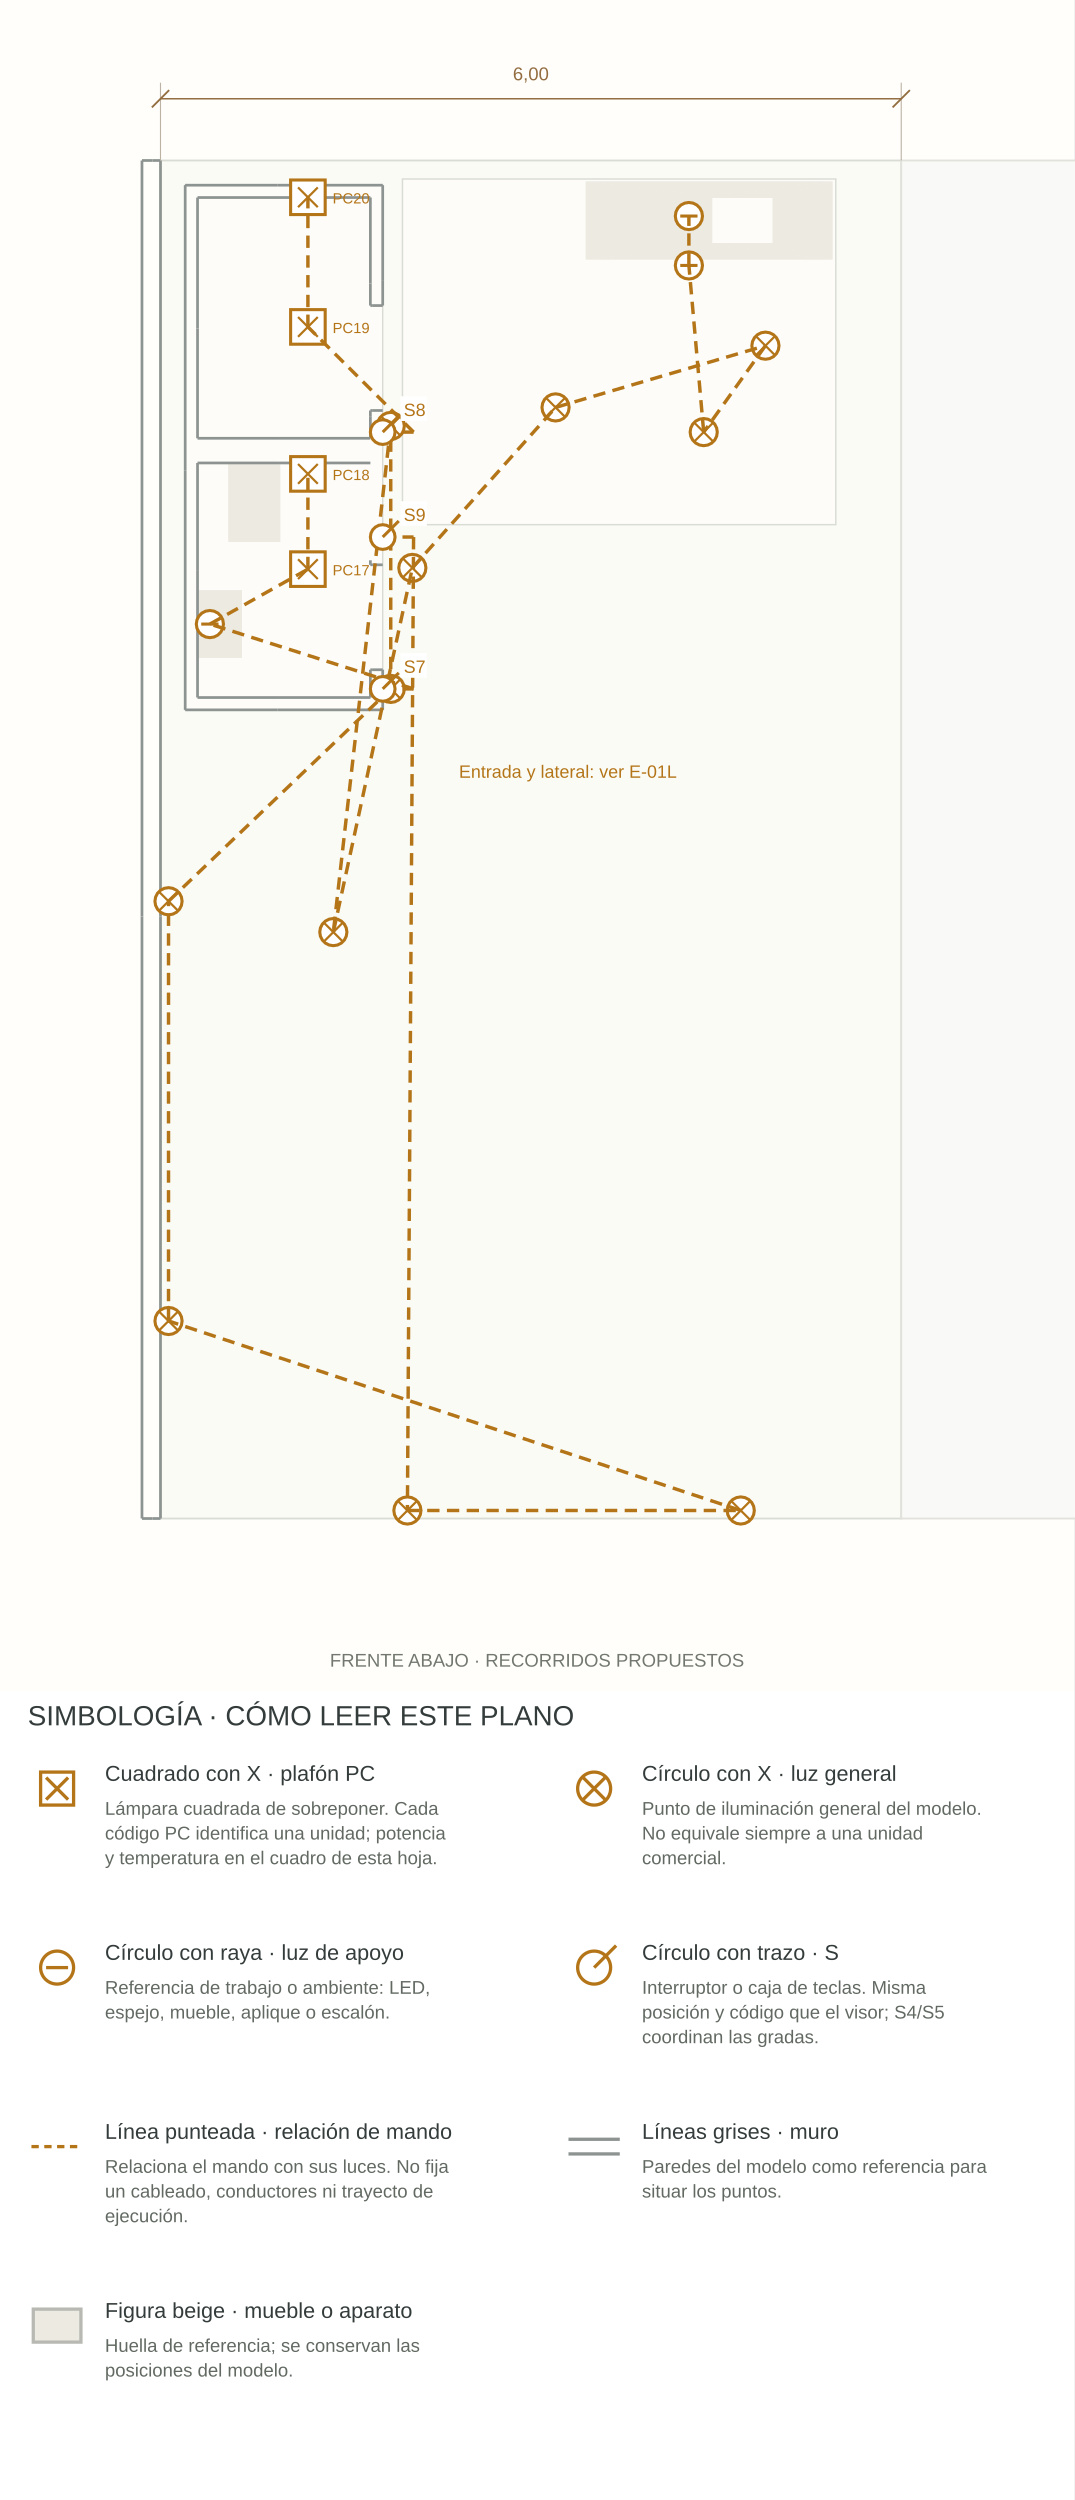
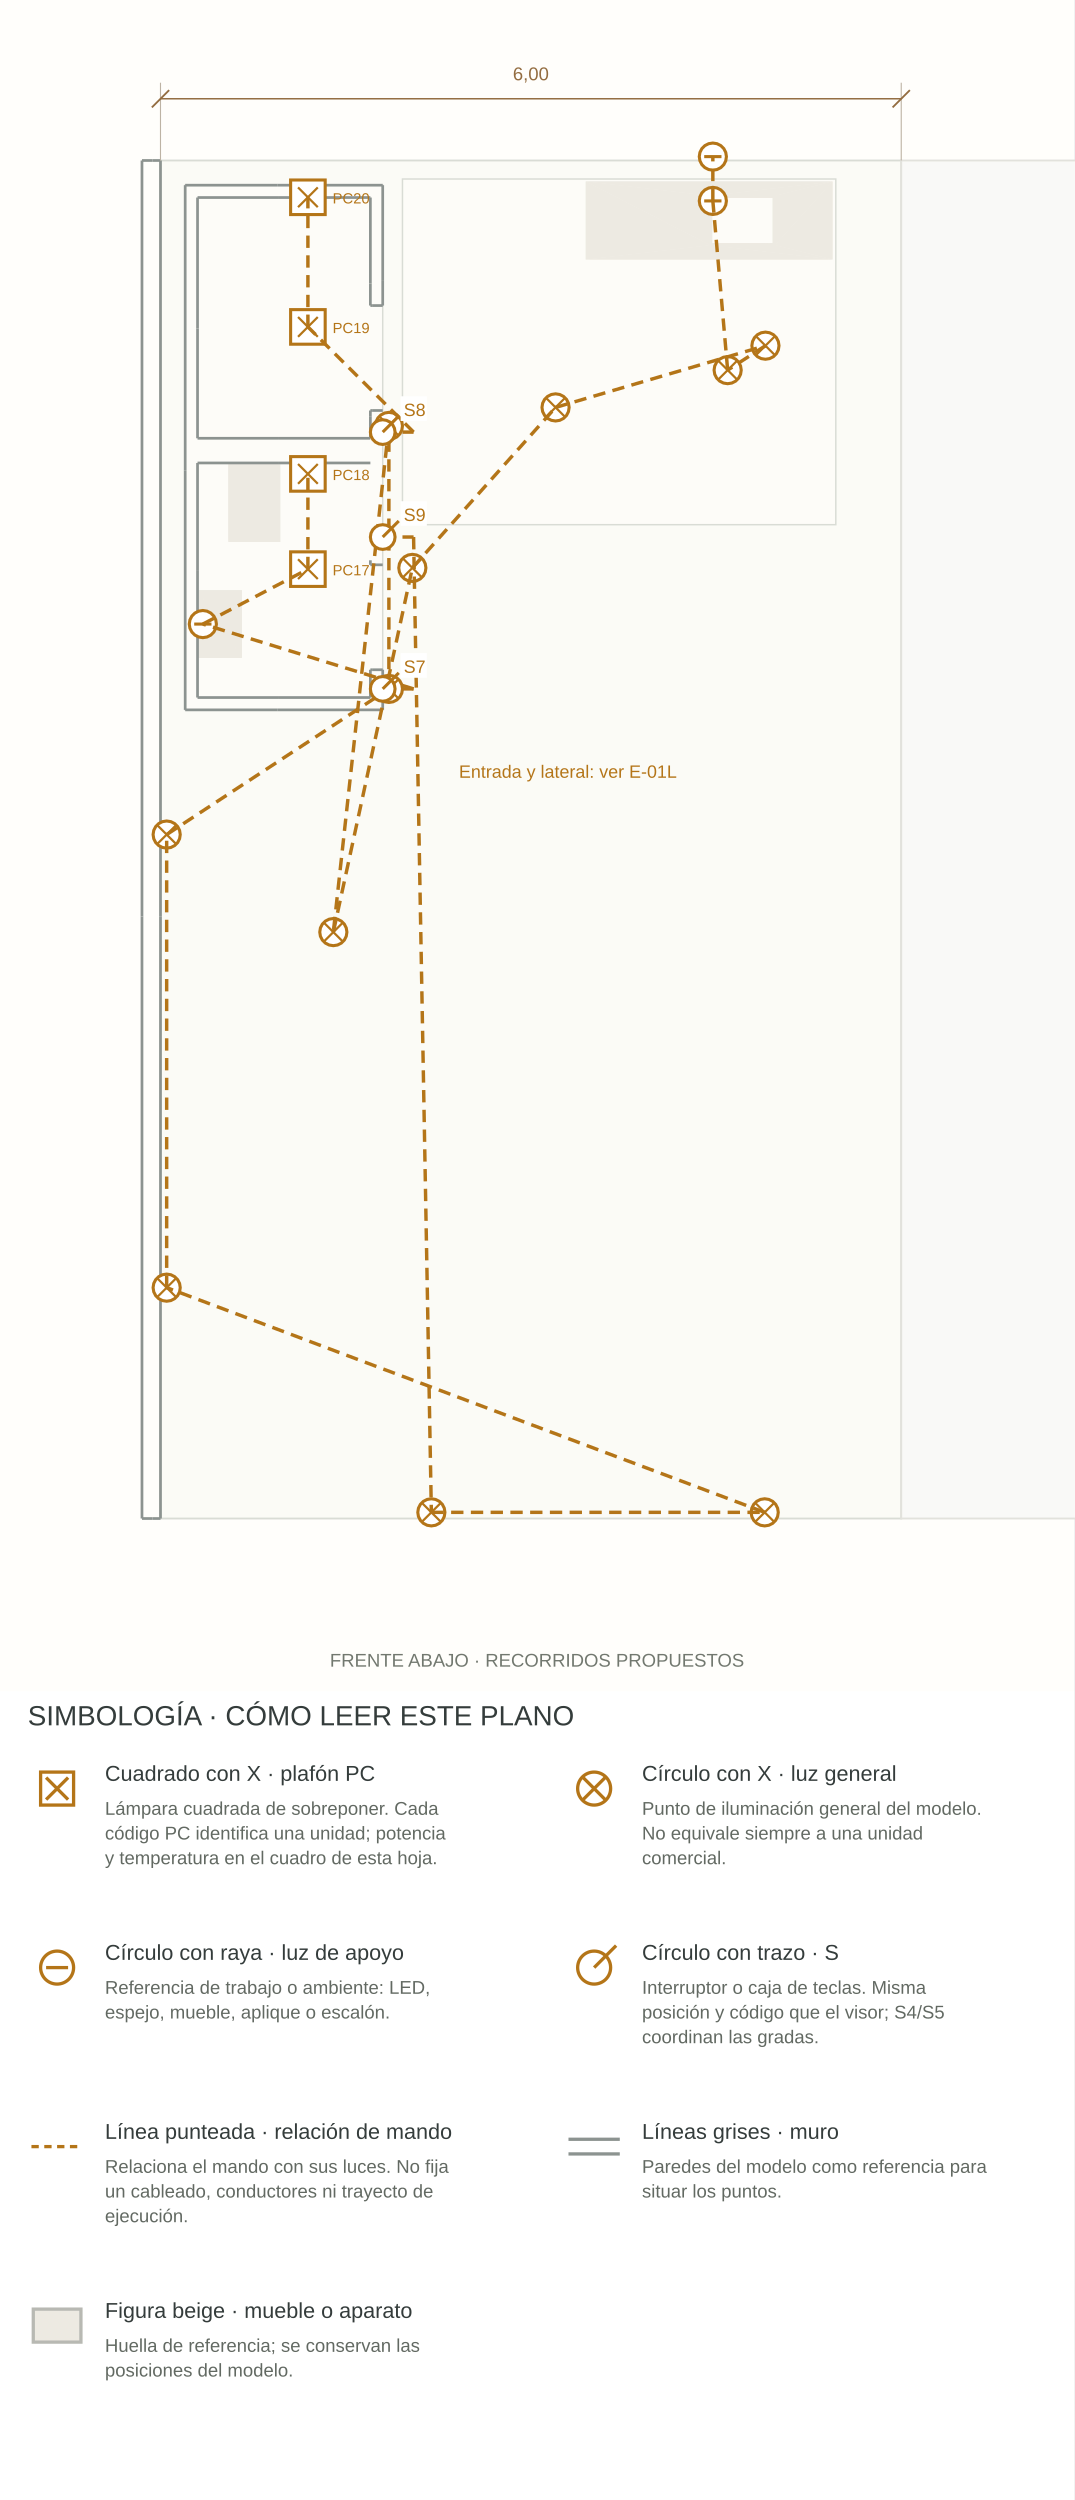
<svg xmlns="http://www.w3.org/2000/svg" viewBox="0 0 696 1620" role="img" aria-label="Iluminación y mandos · Patio">
  <rect width="100%" height="100%" fill="#fffefb" />
  <polygon points="104.0,984.0 584.0,984.0 584.0,104.0 104.0,104.0" fill="#fbfbf6" stroke="#d9dcd5" stroke-width="1.2" />
  <polygon points="584.0,984.0 824.0,984.0 824.0,104.0 584.0,104.0" fill="#f9f9f7" stroke="#e2e2dc" stroke-width="1.2" />
  <polygon points="120.0,460.0 248.0,460.0 248.0,120.0 120.0,120.0" fill="#fdfcf8" stroke="#d9dcd5" stroke-width="0.96" />
  <polygon points="260.8,340.0 541.6,340.0 541.6,116.0 260.8,116.0" fill="#fdfcf8" stroke="#d9dcd5" stroke-width="0.96" />
  <polygon points="153.6,305.6 176.0,305.6 153.6,324.8" fill="#edeae2" stroke="none" stroke-width="0.64" data-plan-furniture="true" />
  <polygon points="153.6,324.8 176.0,305.6 176.0,324.8" fill="#edeae2" stroke="none" stroke-width="0.64" data-plan-furniture="true" />
  <polygon points="176.0,305.6 153.6,305.6 153.6,324.8" fill="#edeae2" stroke="none" stroke-width="0.64" data-plan-furniture="true" />
  <polygon points="176.0,305.6 153.6,324.8 176.0,324.8" fill="#edeae2" stroke="none" stroke-width="0.64" data-plan-furniture="true" />
  <polygon points="176.0,345.6 153.6,345.6 148.0,351.2" fill="#edeae2" stroke="none" stroke-width="0.64" data-plan-furniture="true" />
  <polygon points="181.6,351.2 176.0,345.6 148.0,351.2" fill="#edeae2" stroke="none" stroke-width="0.64" data-plan-furniture="true" />
  <polygon points="153.6,317.6 148.0,351.2 153.6,345.6" fill="#edeae2" stroke="none" stroke-width="0.64" data-plan-furniture="true" />
  <polygon points="148.0,300.8 148.0,351.2 153.6,317.6" fill="#edeae2" stroke="none" stroke-width="0.64" data-plan-furniture="true" />
  <polygon points="176.0,317.6 176.0,345.6 181.6,351.2" fill="#edeae2" stroke="none" stroke-width="0.64" data-plan-furniture="true" />
  <polygon points="176.0,317.6 148.0,300.8 153.6,317.6" fill="#edeae2" stroke="none" stroke-width="0.64" data-plan-furniture="true" />
  <polygon points="181.6,300.8 176.0,317.6 181.6,351.2" fill="#edeae2" stroke="none" stroke-width="0.64" data-plan-furniture="true" />
  <polygon points="181.6,300.8 148.0,300.8 176.0,317.6" fill="#edeae2" stroke="none" stroke-width="0.64" data-plan-furniture="true" />
  <polygon points="148.0,300.8 181.6,300.8 148.0,351.2" fill="#edeae2" stroke="none" stroke-width="0.64" data-plan-furniture="true" />
  <polygon points="148.0,351.2 181.6,300.8 181.6,351.2" fill="#edeae2" stroke="none" stroke-width="0.64" data-plan-furniture="true" />
  <polygon points="153.6,317.6 153.6,345.6 176.0,345.6" fill="#edeae2" stroke="none" stroke-width="0.64" data-plan-furniture="true" />
  <polygon points="176.0,317.6 153.6,317.6 176.0,345.6" fill="#edeae2" stroke="none" stroke-width="0.64" data-plan-furniture="true" />
  <polygon points="149.6,302.4 180.0,312.0 149.6,312.0" fill="#edeae2" stroke="none" stroke-width="0.64" data-plan-furniture="true" />
  <polygon points="149.6,302.4 180.0,302.4 180.0,312.0" fill="#edeae2" stroke="none" stroke-width="0.64" data-plan-furniture="true" />
  <polygon points="180.0,312.0 149.6,302.4 149.6,312.0" fill="#edeae2" stroke="none" stroke-width="0.64" data-plan-furniture="true" />
  <polygon points="180.0,302.4 149.6,302.4 180.0,312.0" fill="#edeae2" stroke="none" stroke-width="0.64" data-plan-furniture="true" />
  <polygon points="152.8,422.4 132.0,422.4 128.0,426.4" fill="#edeae2" stroke="none" stroke-width="0.64" data-plan-furniture="true" />
  <polygon points="156.8,426.4 152.8,422.4 128.0,426.4" fill="#edeae2" stroke="none" stroke-width="0.64" data-plan-furniture="true" />
  <polygon points="132.0,386.4 128.0,426.4 132.0,422.4" fill="#edeae2" stroke="none" stroke-width="0.64" data-plan-furniture="true" />
  <polygon points="128.0,382.4 128.0,426.4 132.0,386.4" fill="#edeae2" stroke="none" stroke-width="0.64" data-plan-furniture="true" />
  <polygon points="152.8,386.4 152.8,422.4 156.8,426.4" fill="#edeae2" stroke="none" stroke-width="0.64" data-plan-furniture="true" />
  <polygon points="152.8,386.4 128.0,382.4 132.0,386.4" fill="#edeae2" stroke="none" stroke-width="0.64" data-plan-furniture="true" />
  <polygon points="156.8,382.4 152.8,386.4 156.8,426.4" fill="#edeae2" stroke="none" stroke-width="0.64" data-plan-furniture="true" />
  <polygon points="156.8,382.4 128.0,382.4 152.8,386.4" fill="#edeae2" stroke="none" stroke-width="0.64" data-plan-furniture="true" />
  <polygon points="128.0,426.4 128.0,382.4 156.8,426.4" fill="#edeae2" stroke="none" stroke-width="0.64" data-plan-furniture="true" />
  <polygon points="128.0,382.4 156.8,382.4 156.8,426.4" fill="#edeae2" stroke="none" stroke-width="0.64" data-plan-furniture="true" />
  <polygon points="152.8,386.4 132.0,386.4 132.0,422.4" fill="#edeae2" stroke="none" stroke-width="0.64" data-plan-furniture="true" />
  <polygon points="152.8,386.4 132.0,422.4 152.8,422.4" fill="#edeae2" stroke="none" stroke-width="0.64" data-plan-furniture="true" />
  <polygon points="460.16,158.864 379.6,117.6 379.6,168.144" fill="#edeae2" stroke="none" stroke-width="0.64" data-plan-furniture="true" />
  <polygon points="460.16,126.88 379.6,117.6 460.16,158.864" fill="#edeae2" stroke="none" stroke-width="0.64" data-plan-furniture="true" />
  <polygon points="539.44,168.144 502.08,158.864 460.16,158.864" fill="#edeae2" stroke="none" stroke-width="0.64" data-plan-furniture="true" />
  <polygon points="539.44,168.144 460.16,158.864 379.6,168.144" fill="#edeae2" stroke="none" stroke-width="0.64" data-plan-furniture="true" />
  <polygon points="539.44,117.6 502.08,126.88 502.08,158.864" fill="#edeae2" stroke="none" stroke-width="0.64" data-plan-furniture="true" />
  <polygon points="539.44,117.6 502.08,158.864 539.44,168.144" fill="#edeae2" stroke="none" stroke-width="0.64" data-plan-furniture="true" />
  <polygon points="539.44,117.6 379.6,117.6 460.16,126.88" fill="#edeae2" stroke="none" stroke-width="0.64" data-plan-furniture="true" />
  <polygon points="539.44,117.6 460.16,126.88 502.08,126.88" fill="#edeae2" stroke="none" stroke-width="0.64" data-plan-furniture="true" />
  <polygon points="379.6,117.6 460.16,158.864 379.6,168.144" fill="#edeae2" stroke="none" stroke-width="0.64" data-plan-furniture="true" />
  <polygon points="379.6,117.6 460.16,126.88 460.16,158.864" fill="#edeae2" stroke="none" stroke-width="0.64" data-plan-furniture="true" />
  <polygon points="502.08,158.864 539.44,168.144 460.16,158.864" fill="#edeae2" stroke="none" stroke-width="0.64" data-plan-furniture="true" />
  <polygon points="460.16,158.864 539.44,168.144 379.6,168.144" fill="#edeae2" stroke="none" stroke-width="0.64" data-plan-furniture="true" />
  <polygon points="502.08,126.88 539.44,117.6 502.08,158.864" fill="#edeae2" stroke="none" stroke-width="0.64" data-plan-furniture="true" />
  <polygon points="502.08,158.864 539.44,117.6 539.44,168.144" fill="#edeae2" stroke="none" stroke-width="0.64" data-plan-furniture="true" />
  <polygon points="379.6,117.6 539.44,117.6 460.16,126.88" fill="#edeae2" stroke="none" stroke-width="0.64" data-plan-furniture="true" />
  <polygon points="460.16,126.88 539.44,117.6 502.08,126.88" fill="#edeae2" stroke="none" stroke-width="0.64" data-plan-furniture="true" />
  <polygon points="460.24,158.8 461.44,126.96 461.44,158.8" fill="#edeae2" stroke="none" stroke-width="0.64" data-plan-furniture="true" />
  <polygon points="460.24,158.8 460.24,126.96 461.44,126.96" fill="#edeae2" stroke="none" stroke-width="0.64" data-plan-furniture="true" />
  <polygon points="460.24,158.8 461.44,158.8 461.44,126.96" fill="#edeae2" stroke="none" stroke-width="0.64" data-plan-furniture="true" />
  <polygon points="460.24,158.8 461.44,126.96 460.24,126.96" fill="#edeae2" stroke="none" stroke-width="0.64" data-plan-furniture="true" />
  <polygon points="500.8,158.8 502.0,126.96 502.0,158.8" fill="#edeae2" stroke="none" stroke-width="0.64" data-plan-furniture="true" />
  <polygon points="500.8,158.8 500.8,126.96 502.0,126.96" fill="#edeae2" stroke="none" stroke-width="0.64" data-plan-furniture="true" />
  <polygon points="500.8,158.8 502.0,158.8 502.0,126.96" fill="#edeae2" stroke="none" stroke-width="0.64" data-plan-furniture="true" />
  <polygon points="500.8,158.8 502.0,126.96 500.8,126.96" fill="#edeae2" stroke="none" stroke-width="0.64" data-plan-furniture="true" />
  <polygon points="460.24,158.8 502.0,157.6 502.0,158.8" fill="#edeae2" stroke="none" stroke-width="0.64" data-plan-furniture="true" />
  <polygon points="460.24,158.8 460.24,157.6 502.0,157.6" fill="#edeae2" stroke="none" stroke-width="0.64" data-plan-furniture="true" />
  <polygon points="460.24,158.8 502.0,158.8 502.0,157.6" fill="#edeae2" stroke="none" stroke-width="0.64" data-plan-furniture="true" />
  <polygon points="460.24,158.8 502.0,157.6 460.24,157.6" fill="#edeae2" stroke="none" stroke-width="0.64" data-plan-furniture="true" />
  <polygon points="460.24,128.16 502.0,126.96 502.0,128.16" fill="#edeae2" stroke="none" stroke-width="0.64" data-plan-furniture="true" />
  <polygon points="460.24,128.16 460.24,126.96 502.0,126.96" fill="#edeae2" stroke="none" stroke-width="0.64" data-plan-furniture="true" />
  <polygon points="460.24,128.16 502.0,128.16 502.0,126.96" fill="#edeae2" stroke="none" stroke-width="0.64" data-plan-furniture="true" />
  <polygon points="460.24,128.16 502.0,126.96 460.24,126.96" fill="#edeae2" stroke="none" stroke-width="0.64" data-plan-furniture="true" />
  <polygon points="459.2,159.84 461.44,125.92 461.44,159.84" fill="#edeae2" stroke="none" stroke-width="0.64" data-plan-furniture="true" />
  <polygon points="459.2,159.84 459.2,125.92 461.44,125.92" fill="#edeae2" stroke="none" stroke-width="0.64" data-plan-furniture="true" />
  <polygon points="459.2,159.84 461.44,159.84 461.44,125.92" fill="#edeae2" stroke="none" stroke-width="0.64" data-plan-furniture="true" />
  <polygon points="459.2,159.84 461.44,125.92 459.2,125.92" fill="#edeae2" stroke="none" stroke-width="0.64" data-plan-furniture="true" />
  <polygon points="500.8,159.84 503.04,125.92 503.04,159.84" fill="#edeae2" stroke="none" stroke-width="0.64" data-plan-furniture="true" />
  <polygon points="500.8,159.84 500.8,125.92 503.04,125.92" fill="#edeae2" stroke="none" stroke-width="0.64" data-plan-furniture="true" />
  <polygon points="500.8,159.84 503.04,159.84 503.04,125.92" fill="#edeae2" stroke="none" stroke-width="0.64" data-plan-furniture="true" />
  <polygon points="500.8,159.84 503.04,125.92 500.8,125.92" fill="#edeae2" stroke="none" stroke-width="0.64" data-plan-furniture="true" />
  <polygon points="459.2,159.84 503.04,157.6 503.04,159.84" fill="#edeae2" stroke="none" stroke-width="0.64" data-plan-furniture="true" />
  <polygon points="459.2,159.84 459.2,157.6 503.04,157.6" fill="#edeae2" stroke="none" stroke-width="0.64" data-plan-furniture="true" />
  <polygon points="459.2,159.84 503.04,159.84 503.04,157.6" fill="#edeae2" stroke="none" stroke-width="0.64" data-plan-furniture="true" />
  <polygon points="459.2,159.84 503.04,157.6 459.2,157.6" fill="#edeae2" stroke="none" stroke-width="0.64" data-plan-furniture="true" />
  <polygon points="459.2,128.16 503.04,125.92 503.04,128.16" fill="#edeae2" stroke="none" stroke-width="0.64" data-plan-furniture="true" />
  <polygon points="459.2,128.16 459.2,125.92 503.04,125.92" fill="#edeae2" stroke="none" stroke-width="0.64" data-plan-furniture="true" />
  <polygon points="459.2,128.16 503.04,128.16 503.04,125.92" fill="#edeae2" stroke="none" stroke-width="0.64" data-plan-furniture="true" />
  <polygon points="459.2,128.16 503.04,125.92 459.2,125.92" fill="#edeae2" stroke="none" stroke-width="0.64" data-plan-furniture="true" />
  <polyline points="248.0,198.0 248.0,182.02" fill="none" stroke="#8c9390" stroke-width="1.76" />
  <polyline points="248.0,182.02 248.0,120.0" fill="none" stroke="#8c9390" stroke-width="1.76" />
  <polyline points="248.0,439.327 248.0,434.0" fill="none" stroke="#8c9390" stroke-width="1.76" />
  <polyline points="248.0,460.0 248.0,439.327" fill="none" stroke="#8c9390" stroke-width="1.76" />
  <polyline points="179.697,460.0 120.0,460.0" fill="none" stroke="#8c9390" stroke-width="1.76" />
  <polyline points="248.0,460.0 179.697,460.0" fill="none" stroke="#8c9390" stroke-width="1.76" />
  <polyline points="248.0,120.0 179.697,120.0" fill="none" stroke="#8c9390" stroke-width="1.76" />
  <polyline points="179.697,120.0 120.0,120.0" fill="none" stroke="#8c9390" stroke-width="1.76" />
  <polyline points="120.0,460.0 120.0,304.979" fill="none" stroke="#8c9390" stroke-width="1.76" />
  <polyline points="120.0,304.979 120.0,120.0" fill="none" stroke="#8c9390" stroke-width="1.76" />
  <polyline points="240.0,284.0 180.16,284.0" fill="none" stroke="#8c9390" stroke-width="1.76" />
  <polyline points="180.16,284.0 128.0,284.0" fill="none" stroke="#8c9390" stroke-width="1.76" />
  <polyline points="240.0,183.659 240.0,128.0" fill="none" stroke="#8c9390" stroke-width="1.76" />
  <polyline points="240.0,198.0 240.0,183.659" fill="none" stroke="#8c9390" stroke-width="1.76" />
  <polyline points="240.0,269.688 240.0,266.0" fill="none" stroke="#8c9390" stroke-width="1.76" />
  <polyline points="240.0,284.0 240.0,269.688" fill="none" stroke="#8c9390" stroke-width="1.76" />
  <polyline points="180.16,128.0 128.0,128.0" fill="none" stroke="#8c9390" stroke-width="1.76" />
  <polyline points="240.0,128.0 180.16,128.0" fill="none" stroke="#8c9390" stroke-width="1.76" />
  <polyline points="128.0,212.773 128.0,128.0" fill="none" stroke="#8c9390" stroke-width="1.76" />
  <polyline points="128.0,284.0 128.0,212.773" fill="none" stroke="#8c9390" stroke-width="1.76" />
  <polyline points="240.0,452.0 180.16,452.0" fill="none" stroke="#8c9390" stroke-width="1.76" />
  <polyline points="180.16,452.0 128.0,452.0" fill="none" stroke="#8c9390" stroke-width="1.76" />
  <polyline points="240.0,437.688 240.0,434.0" fill="none" stroke="#8c9390" stroke-width="1.76" />
  <polyline points="240.0,452.0 240.0,437.688" fill="none" stroke="#8c9390" stroke-width="1.76" />
  <polyline points="240.0,366.0 240.0,363.076" fill="none" stroke="#8c9390" stroke-width="1.76" />
  <polyline points="128.0,452.0 128.0,369.401" fill="none" stroke="#8c9390" stroke-width="1.76" />
  <polyline points="128.0,369.401 128.0,300.0" fill="none" stroke="#8c9390" stroke-width="1.76" />
  <polyline points="180.16,300.0 128.0,300.0" fill="none" stroke="#8c9390" stroke-width="1.76" />
  <polyline points="240.0,300.0 180.16,300.0" fill="none" stroke="#8c9390" stroke-width="1.76" />
  <polyline points="241.639,198.0 240.0,198.0" fill="none" stroke="#8c9390" stroke-width="1.76" />
  <polyline points="248.0,198.0 241.639,198.0" fill="none" stroke="#8c9390" stroke-width="1.76" />
  <polyline points="241.639,266.0 240.0,266.0" fill="none" stroke="#8c9390" stroke-width="1.76" />
  <polyline points="248.0,266.0 241.639,266.0" fill="none" stroke="#8c9390" stroke-width="1.76" />
  <polyline points="241.639,434.0 240.0,434.0" fill="none" stroke="#8c9390" stroke-width="1.76" />
  <polyline points="248.0,434.0 241.639,434.0" fill="none" stroke="#8c9390" stroke-width="1.76" />
  <polyline points="241.639,366.0 240.0,366.0" fill="none" stroke="#8c9390" stroke-width="1.76" />
  <polyline points="248.0,366.0 241.639,366.0" fill="none" stroke="#8c9390" stroke-width="1.76" />
  <polyline points="92.0,984.0 92.0,593.867" fill="none" stroke="#8c9390" stroke-width="1.76" />
  <polyline points="92.0,593.867 92.0,104.0" fill="none" stroke="#8c9390" stroke-width="1.76" />
  <polyline points="104.0,984.0 104.0,593.867" fill="none" stroke="#8c9390" stroke-width="1.76" />
  <polyline points="104.0,593.867 104.0,104.0" fill="none" stroke="#8c9390" stroke-width="1.76" />
  <polyline points="104.0,984.0 98.68,984.0" fill="none" stroke="#8c9390" stroke-width="1.76" />
  <polyline points="98.68,984.0 92.0,984.0" fill="none" stroke="#8c9390" stroke-width="1.76" />
  <polyline points="104.0,104.0 98.68,104.0" fill="none" stroke="#8c9390" stroke-width="1.76" />
  <polyline points="98.68,104.0 92.0,104.0" fill="none" stroke="#8c9390" stroke-width="1.76" />
  <polyline points="104.0,104.0 104.0,53.6" fill="none" stroke="#bdb3a4" stroke-width="0.72" data-plan-dimensions="true" />
  <polyline points="584.0,104.0 584.0,53.6" fill="none" stroke="#bdb3a4" stroke-width="0.72" data-plan-dimensions="true" />
  <polyline points="104.0,64.0 584.0,64.0" fill="none" stroke="#936c40" stroke-width="0.96" data-plan-dimensions="true" />
  <polyline points="98.4,69.6 109.6,58.4" fill="none" stroke="#936c40" stroke-width="1.2" data-plan-dimensions="true" />
  <polyline points="578.4,69.6 589.6,58.4" fill="none" stroke="#936c40" stroke-width="1.2" data-plan-dimensions="true" />
  <text x="344.0" y="52.0" font-family="Arial,sans-serif" font-size="12.0" fill="#936c40" text-anchor="middle" data-plan-dimensions="true">6,00</text>
  <text x="348.0" y="1080.0" font-family="Arial,sans-serif" font-size="12.0" fill="#72786f" text-anchor="middle">FRENTE ABAJO · RECORRIDOS PROPUESTOS</text>
-   <polygon points="144.8,404.4 144.369,401.681 143.119,399.227 141.173,397.281 138.719,396.031 136.0,395.6 133.281,396.031 130.827,397.281 128.881,399.227 127.631,401.681 127.2,404.4 127.631,407.119 128.881,409.573 130.827,411.519 133.281,412.769 136.0,413.2 138.719,412.769 141.173,411.519 143.119,409.573 144.369,407.119" fill="#ffffff" stroke="#b47518" stroke-width="2.0" />
-   <polyline points="130.4,404.4 141.6,404.4" fill="none" stroke="#b47518" stroke-width="2.0" />
-   <polygon points="272.8,978.8 272.369,976.081 271.119,973.627 269.173,971.681 266.719,970.431 264.0,970.0 261.281,970.431 258.827,971.681 256.881,973.627 255.631,976.081 255.2,978.8 255.631,981.519 256.881,983.973 258.827,985.919 261.281,987.169 264.0,987.6 266.719,987.169 269.173,985.919 271.119,983.973 272.369,981.519" fill="#ffffff" stroke="#b47518" stroke-width="2.0" />
-   <polyline points="257.6,985.2 270.4,972.4" fill="none" stroke="#b47518" stroke-width="1.44" />
-   <polyline points="257.6,972.4 270.4,985.2" fill="none" stroke="#b47518" stroke-width="1.44" />
-   <polygon points="488.8,978.8 488.369,976.081 487.119,973.627 485.173,971.681 482.719,970.431 480.0,970.0 477.281,970.431 474.827,971.681 472.881,973.627 471.631,976.081 471.2,978.8 471.631,981.519 472.881,983.973 474.827,985.919 477.281,987.169 480.0,987.6 482.719,987.169 485.173,985.919 487.119,983.973 488.369,981.519" fill="#ffffff" stroke="#b47518" stroke-width="2.0" />
-   <polyline points="473.6,985.2 486.4,972.4" fill="none" stroke="#b47518" stroke-width="1.44" />
-   <polyline points="473.6,972.4 486.4,985.2" fill="none" stroke="#b47518" stroke-width="1.44" />
-   <polygon points="118.0,856.0 117.569,853.281 116.319,850.827 114.373,848.881 111.919,847.631 109.2,847.2 106.481,847.631 104.027,848.881 102.081,850.827 100.831,853.281 100.4,856.0 100.831,858.719 102.081,861.173 104.027,863.119 106.481,864.369 109.2,864.8 111.919,864.369 114.373,863.119 116.319,861.173 117.569,858.719" fill="#ffffff" stroke="#b47518" stroke-width="2.0" />
-   <polyline points="102.8,862.4 115.6,849.6" fill="none" stroke="#b47518" stroke-width="1.44" />
-   <polyline points="102.8,849.6 115.6,862.4" fill="none" stroke="#b47518" stroke-width="1.44" />
-   <polygon points="118.0,584.0 117.569,581.281 116.319,578.827 114.373,576.881 111.919,575.631 109.2,575.2 106.481,575.631 104.027,576.881 102.081,578.827 100.831,581.281 100.4,584.0 100.831,586.719 102.081,589.173 104.027,591.119 106.481,592.369 109.2,592.8 111.919,592.369 114.373,591.119 116.319,589.173 117.569,586.719" fill="#ffffff" stroke="#b47518" stroke-width="2.0" />
-   <polyline points="102.8,590.4 115.6,577.6" fill="none" stroke="#b47518" stroke-width="1.44" />
-   <polyline points="102.8,577.6 115.6,590.4" fill="none" stroke="#b47518" stroke-width="1.44" />
-   <polygon points="262.0,446.4 261.569,443.681 260.319,441.227 258.373,439.281 255.919,438.031 253.2,437.6 250.481,438.031 248.027,439.281 246.081,441.227 244.831,443.681 244.4,446.4 244.831,449.119 246.081,451.573 248.027,453.519 250.481,454.769 253.2,455.2 255.919,454.769 258.373,453.519 260.319,451.573 261.569,449.119" fill="#ffffff" stroke="#b47518" stroke-width="2.0" />
-   <polyline points="246.8,452.8 259.6,440.0" fill="none" stroke="#b47518" stroke-width="1.44" />
-   <polyline points="246.8,440.0 259.6,452.8" fill="none" stroke="#b47518" stroke-width="1.44" />
-   <polygon points="262.0,276.0 261.569,273.281 260.319,270.827 258.373,268.881 255.919,267.631 253.2,267.2 250.481,267.631 248.027,268.881 246.081,270.827 244.831,273.281 244.4,276.0 244.831,278.719 246.081,281.173 248.027,283.119 250.481,284.369 253.2,284.8 255.919,284.369 258.373,283.119 260.319,281.173 261.569,278.719" fill="#ffffff" stroke="#b47518" stroke-width="2.0" />
-   <polyline points="246.8,282.4 259.6,269.6" fill="none" stroke="#b47518" stroke-width="1.44" />
-   <polyline points="246.8,269.6 259.6,282.4" fill="none" stroke="#b47518" stroke-width="1.44" />
+   <polygon points="140.24,404.4 139.809,401.681 138.559,399.227 136.613,397.281 134.159,396.031 131.44,395.6 128.721,396.031 126.267,397.281 124.321,399.227 123.071,401.681 122.64,404.4 123.071,407.119 124.321,409.573 126.267,411.519 128.721,412.769 131.44,413.2 134.159,412.769 136.613,411.519 138.559,409.573 139.809,407.119" fill="#ffffff" stroke="#b47518" stroke-width="2.0" />
+   <polyline points="125.84,404.4 137.04,404.4" fill="none" stroke="#b47518" stroke-width="2.0" />
+   <polygon points="288.32,980.0 287.889,977.281 286.639,974.827 284.693,972.881 282.239,971.631 279.52,971.2 276.801,971.631 274.347,972.881 272.401,974.827 271.151,977.281 270.72,980.0 271.151,982.719 272.401,985.173 274.347,987.119 276.801,988.369 279.52,988.8 282.239,988.369 284.693,987.119 286.639,985.173 287.889,982.719" fill="#ffffff" stroke="#b47518" stroke-width="2.0" />
+   <polyline points="273.12,986.4 285.92,973.6" fill="none" stroke="#b47518" stroke-width="1.44" />
+   <polyline points="273.12,973.6 285.92,986.4" fill="none" stroke="#b47518" stroke-width="1.44" />
+   <polygon points="504.32,980.0 503.889,977.281 502.639,974.827 500.693,972.881 498.239,971.631 495.52,971.2 492.801,971.631 490.347,972.881 488.401,974.827 487.151,977.281 486.72,980.0 487.151,982.719 488.401,985.173 490.347,987.119 492.801,988.369 495.52,988.8 498.239,988.369 500.693,987.119 502.639,985.173 503.889,982.719" fill="#ffffff" stroke="#b47518" stroke-width="2.0" />
+   <polyline points="489.12,986.4 501.92,973.6" fill="none" stroke="#b47518" stroke-width="1.44" />
+   <polyline points="489.12,973.6 501.92,986.4" fill="none" stroke="#b47518" stroke-width="1.44" />
+   <polygon points="116.8,834.4 116.369,831.681 115.119,829.227 113.173,827.281 110.719,826.031 108.0,825.6 105.281,826.031 102.827,827.281 100.881,829.227 99.631,831.681 99.2,834.4 99.631,837.119 100.881,839.573 102.827,841.519 105.281,842.769 108.0,843.2 110.719,842.769 113.173,841.519 115.119,839.573 116.369,837.119" fill="#ffffff" stroke="#b47518" stroke-width="2.0" />
+   <polyline points="101.6,840.8 114.4,828.0" fill="none" stroke="#b47518" stroke-width="1.44" />
+   <polyline points="101.6,828.0 114.4,840.8" fill="none" stroke="#b47518" stroke-width="1.44" />
+   <polygon points="116.8,540.8 116.369,538.081 115.119,535.627 113.173,533.681 110.719,532.431 108.0,532.0 105.281,532.431 102.827,533.681 100.881,535.627 99.631,538.081 99.2,540.8 99.631,543.519 100.881,545.973 102.827,547.919 105.281,549.169 108.0,549.6 110.719,549.169 113.173,547.919 115.119,545.973 116.369,543.519" fill="#ffffff" stroke="#b47518" stroke-width="2.0" />
+   <polyline points="101.6,547.2 114.4,534.4" fill="none" stroke="#b47518" stroke-width="1.44" />
+   <polyline points="101.6,534.4 114.4,547.2" fill="none" stroke="#b47518" stroke-width="1.44" />
+   <polygon points="260.8,446.4 260.369,443.681 259.119,441.227 257.173,439.281 254.719,438.031 252.0,437.6 249.281,438.031 246.827,439.281 244.881,441.227 243.631,443.681 243.2,446.4 243.631,449.119 244.881,451.573 246.827,453.519 249.281,454.769 252.0,455.2 254.719,454.769 257.173,453.519 259.119,451.573 260.369,449.119" fill="#ffffff" stroke="#b47518" stroke-width="2.0" />
+   <polyline points="245.6,452.8 258.4,440.0" fill="none" stroke="#b47518" stroke-width="1.44" />
+   <polyline points="245.6,440.0 258.4,452.8" fill="none" stroke="#b47518" stroke-width="1.44" />
+   <polygon points="260.8,276.0 260.369,273.281 259.119,270.827 257.173,268.881 254.719,267.631 252.0,267.2 249.281,267.631 246.827,268.881 244.881,270.827 243.631,273.281 243.2,276.0 243.631,278.719 244.881,281.173 246.827,283.119 249.281,284.369 252.0,284.8 254.719,284.369 257.173,283.119 259.119,281.173 260.369,278.719" fill="#ffffff" stroke="#b47518" stroke-width="2.0" />
+   <polyline points="245.6,282.4 258.4,269.6" fill="none" stroke="#b47518" stroke-width="1.44" />
+   <polyline points="245.6,269.6 258.4,282.4" fill="none" stroke="#b47518" stroke-width="1.44" />
  <polygon points="224.8,604.0 224.369,601.281 223.119,598.827 221.173,596.881 218.719,595.631 216.0,595.2 213.281,595.631 210.827,596.881 208.881,598.827 207.631,601.281 207.2,604.0 207.631,606.719 208.881,609.173 210.827,611.119 213.281,612.369 216.0,612.8 218.719,612.369 221.173,611.119 223.119,609.173 224.369,606.719" fill="#ffffff" stroke="#b47518" stroke-width="2.0" />
  <polyline points="209.6,610.4 222.4,597.6" fill="none" stroke="#b47518" stroke-width="1.44" />
  <polyline points="209.6,597.6 222.4,610.4" fill="none" stroke="#b47518" stroke-width="1.44" />
  <polygon points="276.0,368.0 275.569,365.281 274.319,362.827 272.373,360.881 269.919,359.631 267.2,359.2 264.481,359.631 262.027,360.881 260.081,362.827 258.831,365.281 258.4,368.0 258.831,370.719 260.081,373.173 262.027,375.119 264.481,376.369 267.2,376.8 269.919,376.369 272.373,375.119 274.319,373.173 275.569,370.719" fill="#ffffff" stroke="#b47518" stroke-width="2.0" />
  <polyline points="260.8,374.4 273.6,361.6" fill="none" stroke="#b47518" stroke-width="1.44" />
  <polyline points="260.8,361.6 273.6,374.4" fill="none" stroke="#b47518" stroke-width="1.44" />
  <polygon points="368.8,264.0 368.369,261.281 367.119,258.827 365.173,256.881 362.719,255.631 360.0,255.2 357.281,255.631 354.827,256.881 352.881,258.827 351.631,261.281 351.2,264.0 351.631,266.719 352.881,269.173 354.827,271.119 357.281,272.369 360.0,272.8 362.719,272.369 365.173,271.119 367.119,269.173 368.369,266.719" fill="#ffffff" stroke="#b47518" stroke-width="2.0" />
  <polyline points="353.6,270.4 366.4,257.6" fill="none" stroke="#b47518" stroke-width="1.44" />
  <polyline points="353.6,257.6 366.4,270.4" fill="none" stroke="#b47518" stroke-width="1.44" />
  <polygon points="504.8,224.0 504.369,221.281 503.119,218.827 501.173,216.881 498.719,215.631 496.0,215.2 493.281,215.631 490.827,216.881 488.881,218.827 487.631,221.281 487.2,224.0 487.631,226.719 488.881,229.173 490.827,231.119 493.281,232.369 496.0,232.8 498.719,232.369 501.173,231.119 503.119,229.173 504.369,226.719" fill="#ffffff" stroke="#b47518" stroke-width="2.0" />
  <polyline points="489.6,230.4 502.4,217.6" fill="none" stroke="#b47518" stroke-width="1.44" />
  <polyline points="489.6,217.6 502.4,230.4" fill="none" stroke="#b47518" stroke-width="1.44" />
-   <polygon points="464.8,280.0 464.369,277.281 463.119,274.827 461.173,272.881 458.719,271.631 456.0,271.2 453.281,271.631 450.827,272.881 448.881,274.827 447.631,277.281 447.2,280.0 447.631,282.719 448.881,285.173 450.827,287.119 453.281,288.369 456.0,288.8 458.719,288.369 461.173,287.119 463.119,285.173 464.369,282.719" fill="#ffffff" stroke="#b47518" stroke-width="2.0" />
-   <polyline points="449.6,286.4 462.4,273.6" fill="none" stroke="#b47518" stroke-width="1.44" />
-   <polyline points="449.6,273.6 462.4,286.4" fill="none" stroke="#b47518" stroke-width="1.44" />
-   <polygon points="455.2,172.0 454.769,169.281 453.519,166.827 451.573,164.881 449.119,163.631 446.4,163.2 443.681,163.631 441.227,164.881 439.281,166.827 438.031,169.281 437.6,172.0 438.031,174.719 439.281,177.173 441.227,179.119 443.681,180.369 446.4,180.8 449.119,180.369 451.573,179.119 453.519,177.173 454.769,174.719" fill="#ffffff" stroke="#b47518" stroke-width="2.0" />
-   <polyline points="440.8,172.0 452.0,172.0" fill="none" stroke="#b47518" stroke-width="2.0" />
-   <polygon points="455.2,140.0 454.769,137.281 453.519,134.827 451.573,132.881 449.119,131.631 446.4,131.2 443.681,131.631 441.227,132.881 439.281,134.827 438.031,137.281 437.6,140.0 438.031,142.719 439.281,145.173 441.227,147.119 443.681,148.369 446.4,148.8 449.119,148.369 451.573,147.119 453.519,145.173 454.769,142.719" fill="#ffffff" stroke="#b47518" stroke-width="2.0" />
-   <polyline points="440.8,140.0 452.0,140.0" fill="none" stroke="#b47518" stroke-width="2.0" />
+   <polygon points="480.32,239.84 479.889,237.121 478.639,234.667 476.693,232.721 474.239,231.471 471.52,231.04 468.801,231.471 466.347,232.721 464.401,234.667 463.151,237.121 462.72,239.84 463.151,242.559 464.401,245.013 466.347,246.959 468.801,248.209 471.52,248.64 474.239,248.209 476.693,246.959 478.639,245.013 479.889,242.559" fill="#ffffff" stroke="#b47518" stroke-width="2.0" />
+   <polyline points="465.12,246.24 477.92,233.44" fill="none" stroke="#b47518" stroke-width="1.44" />
+   <polyline points="465.12,233.44 477.92,246.24" fill="none" stroke="#b47518" stroke-width="1.44" />
+   <polygon points="470.72,130.192 470.289,127.473 469.039,125.019 467.093,123.073 464.639,121.823 461.92,121.392 459.201,121.823 456.747,123.073 454.801,125.019 453.551,127.473 453.12,130.192 453.551,132.911 454.801,135.365 456.747,137.311 459.201,138.561 461.92,138.992 464.639,138.561 467.093,137.311 469.039,135.365 470.289,132.911" fill="#ffffff" stroke="#b47518" stroke-width="2.0" />
+   <polyline points="456.32,130.192 467.52,130.192" fill="none" stroke="#b47518" stroke-width="2.0" />
+   <polygon points="470.72,101.488 470.289,98.769 469.039,96.315 467.093,94.369 464.639,93.119 461.92,92.688 459.201,93.119 456.747,94.369 454.801,96.315 453.551,98.769 453.12,101.488 453.551,104.207 454.801,106.661 456.747,108.607 459.201,109.857 461.92,110.288 464.639,109.857 467.093,108.607 469.039,106.661 470.289,104.207" fill="#ffffff" stroke="#b47518" stroke-width="2.0" />
+   <polyline points="456.32,101.488 467.52,101.488" fill="none" stroke="#b47518" stroke-width="2.0" />
  <polygon points="188.32,380.0 210.72,380.0 210.72,357.6 188.32,357.6" fill="#ffffff" stroke="#b47518" stroke-width="2.0" />
  <polyline points="193.12,375.2 205.92,362.4" fill="none" stroke="#b47518" stroke-width="1.44" />
  <polyline points="193.12,362.4 205.92,375.2" fill="none" stroke="#b47518" stroke-width="1.44" />
  <text x="215.52" y="372.8" font-family="Arial,sans-serif" font-size="9.6" fill="#b47518" text-anchor="start">PC17</text>
  <polygon points="188.32,318.285 210.72,318.285 210.72,295.885 188.32,295.885" fill="#ffffff" stroke="#b47518" stroke-width="2.0" />
  <polyline points="193.12,313.485 205.92,300.685" fill="none" stroke="#b47518" stroke-width="1.44" />
  <polyline points="193.12,300.685 205.92,313.485" fill="none" stroke="#b47518" stroke-width="1.44" />
  <text x="215.52" y="311.085" font-family="Arial,sans-serif" font-size="9.6" fill="#b47518" text-anchor="start">PC18</text>
  <polygon points="188.32,223.04 210.72,223.04 210.72,200.64 188.32,200.64" fill="#ffffff" stroke="#b47518" stroke-width="2.0" />
  <polyline points="193.12,218.24 205.92,205.44" fill="none" stroke="#b47518" stroke-width="1.44" />
  <polyline points="193.12,205.44 205.92,218.24" fill="none" stroke="#b47518" stroke-width="1.44" />
  <text x="215.52" y="215.84" font-family="Arial,sans-serif" font-size="9.6" fill="#b47518" text-anchor="start">PC19</text>
  <polygon points="188.32,139.04 210.72,139.04 210.72,116.64 188.32,116.64" fill="#ffffff" stroke="#b47518" stroke-width="2.0" />
  <polyline points="193.12,134.24 205.92,121.44" fill="none" stroke="#b47518" stroke-width="1.44" />
  <polyline points="193.12,121.44 205.92,134.24" fill="none" stroke="#b47518" stroke-width="1.44" />
  <text x="215.52" y="131.84" font-family="Arial,sans-serif" font-size="9.6" fill="#b47518" text-anchor="start">PC20</text>
  <polyline points="248.0,446.4 268.0,446.4" fill="none" stroke="#b47518" stroke-width="2.24" stroke-dasharray="8.0 4.8" />
-   <polyline points="268.0,446.4 136.0,404.4" fill="none" stroke="#b47518" stroke-width="2.24" stroke-dasharray="8.0 4.8" />
-   <polyline points="136.0,404.4 199.52,368.8" fill="none" stroke="#b47518" stroke-width="2.24" stroke-dasharray="8.0 4.8" />
+   <polyline points="268.0,446.4 131.44,404.4" fill="none" stroke="#b47518" stroke-width="2.24" stroke-dasharray="8.0 4.8" />
+   <polyline points="131.44,404.4 199.52,368.8" fill="none" stroke="#b47518" stroke-width="2.24" stroke-dasharray="8.0 4.8" />
  <polyline points="199.52,368.8 199.52,307.085" fill="none" stroke="#b47518" stroke-width="2.24" stroke-dasharray="8.0 4.8" />
  <polyline points="248.0,280.0 268.0,280.0" fill="none" stroke="#b47518" stroke-width="2.24" stroke-dasharray="8.0 4.8" />
  <polyline points="268.0,280.0 199.52,211.84" fill="none" stroke="#b47518" stroke-width="2.24" stroke-dasharray="8.0 4.8" />
  <polyline points="199.52,211.84 199.52,127.84" fill="none" stroke="#b47518" stroke-width="2.24" stroke-dasharray="8.0 4.8" />
  <polyline points="248.0,348.0 268.0,348.0" fill="none" stroke="#b47518" stroke-width="2.24" stroke-dasharray="8.0 4.8" />
-   <polyline points="268.0,348.0 264.0,978.8" fill="none" stroke="#b47518" stroke-width="2.24" stroke-dasharray="8.0 4.8" />
-   <polyline points="264.0,978.8 480.0,978.8" fill="none" stroke="#b47518" stroke-width="2.24" stroke-dasharray="8.0 4.8" />
-   <polyline points="480.0,978.8 109.2,856.0" fill="none" stroke="#b47518" stroke-width="2.24" stroke-dasharray="8.0 4.8" />
-   <polyline points="109.2,856.0 109.2,584.0" fill="none" stroke="#b47518" stroke-width="2.24" stroke-dasharray="8.0 4.8" />
-   <polyline points="109.2,584.0 253.2,446.4" fill="none" stroke="#b47518" stroke-width="2.24" stroke-dasharray="8.0 4.8" />
-   <polyline points="253.2,446.4 253.2,276.0" fill="none" stroke="#b47518" stroke-width="2.24" stroke-dasharray="8.0 4.8" />
-   <polyline points="253.2,276.0 216.0,604.0" fill="none" stroke="#b47518" stroke-width="2.24" stroke-dasharray="8.0 4.8" />
+   <polyline points="268.0,348.0 279.52,980.0" fill="none" stroke="#b47518" stroke-width="2.24" stroke-dasharray="8.0 4.8" />
+   <polyline points="279.52,980.0 495.52,980.0" fill="none" stroke="#b47518" stroke-width="2.24" stroke-dasharray="8.0 4.8" />
+   <polyline points="495.52,980.0 108.0,834.4" fill="none" stroke="#b47518" stroke-width="2.24" stroke-dasharray="8.0 4.8" />
+   <polyline points="108.0,834.4 108.0,540.8" fill="none" stroke="#b47518" stroke-width="2.24" stroke-dasharray="8.0 4.8" />
+   <polyline points="108.0,540.8 252.0,446.4" fill="none" stroke="#b47518" stroke-width="2.24" stroke-dasharray="8.0 4.8" />
+   <polyline points="252.0,446.4 252.0,276.0" fill="none" stroke="#b47518" stroke-width="2.24" stroke-dasharray="8.0 4.8" />
+   <polyline points="252.0,276.0 216.0,604.0" fill="none" stroke="#b47518" stroke-width="2.24" stroke-dasharray="8.0 4.8" />
  <polyline points="216.0,604.0 267.2,368.0" fill="none" stroke="#b47518" stroke-width="2.24" stroke-dasharray="8.0 4.8" />
  <polyline points="267.2,368.0 360.0,264.0" fill="none" stroke="#b47518" stroke-width="2.24" stroke-dasharray="8.0 4.8" />
  <polyline points="360.0,264.0 496.0,224.0" fill="none" stroke="#b47518" stroke-width="2.24" stroke-dasharray="8.0 4.8" />
-   <polyline points="496.0,224.0 456.0,280.0" fill="none" stroke="#b47518" stroke-width="2.24" stroke-dasharray="8.0 4.8" />
-   <polyline points="456.0,280.0 446.4,172.0" fill="none" stroke="#b47518" stroke-width="2.24" stroke-dasharray="8.0 4.8" />
-   <polyline points="446.4,172.0 446.4,140.0" fill="none" stroke="#b47518" stroke-width="2.24" stroke-dasharray="8.0 4.8" />
+   <polyline points="496.0,224.0 471.52,239.84" fill="none" stroke="#b47518" stroke-width="2.24" stroke-dasharray="8.0 4.8" />
+   <polyline points="471.52,239.84 461.92,130.192" fill="none" stroke="#b47518" stroke-width="2.24" stroke-dasharray="8.0 4.8" />
+   <polyline points="461.92,130.192 461.92,101.488" fill="none" stroke="#b47518" stroke-width="2.24" stroke-dasharray="8.0 4.8" />
  <polygon points="256.0,446.4 255.608,443.928 254.472,441.698 252.702,439.928 250.472,438.792 248.0,438.4 245.528,438.792 243.298,439.928 241.528,441.698 240.392,443.928 240.0,446.4 240.392,448.872 241.528,451.102 243.298,452.872 245.528,454.008 248.0,454.4 250.472,454.008 252.702,452.872 254.472,451.102 255.608,448.872" fill="#ffffff" stroke="#b47518" stroke-width="2.0" />
  <polyline points="248.0,446.4 258.4,436.0" fill="none" stroke="#b47518" stroke-width="2.0" />
  <polygon points="259.6,439.2 276.592,439.2 276.592,423.2 259.6,423.2" fill="#ffffff" stroke="none" stroke-width="0" />
  <text x="261.6" y="436.0" font-family="Arial,sans-serif" font-size="11.6" fill="#b47518" text-anchor="start">S7</text>
  <polygon points="256.0,280.0 255.608,277.528 254.472,275.298 252.702,273.528 250.472,272.392 248.0,272.0 245.528,272.392 243.298,273.528 241.528,275.298 240.392,277.528 240.0,280.0 240.392,282.472 241.528,284.702 243.298,286.472 245.528,287.608 248.0,288.0 250.472,287.608 252.702,286.472 254.472,284.702 255.608,282.472" fill="#ffffff" stroke="#b47518" stroke-width="2.0" />
  <polyline points="248.0,280.0 258.4,269.6" fill="none" stroke="#b47518" stroke-width="2.0" />
  <polygon points="259.6,272.8 276.592,272.8 276.592,256.8 259.6,256.8" fill="#ffffff" stroke="none" stroke-width="0" />
  <text x="261.6" y="269.6" font-family="Arial,sans-serif" font-size="11.6" fill="#b47518" text-anchor="start">S8</text>
  <polygon points="256.0,348.0 255.608,345.528 254.472,343.298 252.702,341.528 250.472,340.392 248.0,340.0 245.528,340.392 243.298,341.528 241.528,343.298 240.392,345.528 240.0,348.0 240.392,350.472 241.528,352.702 243.298,354.472 245.528,355.608 248.0,356.0 250.472,355.608 252.702,354.472 254.472,352.702 255.608,350.472" fill="#ffffff" stroke="#b47518" stroke-width="2.0" />
  <polyline points="248.0,348.0 258.4,337.6" fill="none" stroke="#b47518" stroke-width="2.0" />
  <polygon points="259.6,340.8 276.592,340.8 276.592,324.8 259.6,324.8" fill="#ffffff" stroke="none" stroke-width="0" />
  <text x="261.6" y="337.6" font-family="Arial,sans-serif" font-size="11.6" fill="#b47518" text-anchor="start">S9</text>
  <text x="368.0" y="504.0" font-family="Arial,sans-serif" font-size="11.6" fill="#b47518" text-anchor="middle">Entrada y lateral: ver E-01L</text>
  <g data-symbol-legend="true">
    <rect x="0" y="1096.0" width="696" height="524" fill="#ffffff" />
    <text x="18" y="1118.0" font-family="Arial,sans-serif" font-size="18" fill="#343c3b">SIMBOLOGÍA · CÓMO LEER ESTE PLANO</text>
    <svg viewBox="0 0 32 32" role="img" aria-label="Cuadrado con X · plafón PC" x="18.0" y="1140.0" width="38" height="38">
      <rect x="7" y="7" width="18" height="18" fill="#ffffff" stroke="#b47518" stroke-width="1.8" />
      <polyline points="10,10 22,22" fill="none" stroke="#b47518" stroke-width="1.8" />
      <polyline points="10,22 22,10" fill="none" stroke="#b47518" stroke-width="1.8" />
    </svg>
    <text x="68.0" y="1154.0" font-family="Arial,sans-serif" font-size="14" fill="#343c3b">Cuadrado con X · plafón PC</text>
    <text x="68.0" y="1176.0" font-family="Arial,sans-serif" font-size="12" fill="#626962">Lámpara cuadrada de sobreponer. Cada</text>
    <text x="68.0" y="1192.0" font-family="Arial,sans-serif" font-size="12" fill="#626962">código PC identifica una unidad; potencia</text>
    <text x="68.0" y="1208.0" font-family="Arial,sans-serif" font-size="12" fill="#626962">y temperatura en el cuadro de esta hoja.</text>
    <svg viewBox="0 0 32 32" role="img" aria-label="Círculo con X · luz general" x="366" y="1140.0" width="38" height="38">
      <circle cx="16" cy="16" r="9" fill="white" stroke="#b47518" stroke-width="1.8" />
      <polyline points="10,10 22,22" fill="none" stroke="#b47518" stroke-width="1.8" />
      <polyline points="10,22 22,10" fill="none" stroke="#b47518" stroke-width="1.8" />
    </svg>
    <text x="416" y="1154.0" font-family="Arial,sans-serif" font-size="14" fill="#343c3b">Círculo con X · luz general</text>
    <text x="416" y="1176.0" font-family="Arial,sans-serif" font-size="12" fill="#626962">Punto de iluminación general del modelo.</text>
    <text x="416" y="1192.0" font-family="Arial,sans-serif" font-size="12" fill="#626962">No equivale siempre a una unidad</text>
    <text x="416" y="1208.0" font-family="Arial,sans-serif" font-size="12" fill="#626962">comercial.</text>
    <svg viewBox="0 0 32 32" role="img" aria-label="Círculo con raya · luz de apoyo" x="18.0" y="1256.0" width="38" height="38">
      <circle cx="16" cy="16" r="9" fill="white" stroke="#b47518" stroke-width="1.8" />
      <polyline points="10,16 22,16" fill="none" stroke="#b47518" stroke-width="1.8" />
    </svg>
    <text x="68.0" y="1270.0" font-family="Arial,sans-serif" font-size="14" fill="#343c3b">Círculo con raya · luz de apoyo</text>
    <text x="68.0" y="1292.0" font-family="Arial,sans-serif" font-size="12" fill="#626962">Referencia de trabajo o ambiente: LED,</text>
    <text x="68.0" y="1308.0" font-family="Arial,sans-serif" font-size="12" fill="#626962">espejo, mueble, aplique o escalón.</text>
    <svg viewBox="0 0 32 32" role="img" aria-label="Círculo con trazo · S" x="366" y="1256.0" width="38" height="38">
      <circle cx="16" cy="16" r="9" fill="white" stroke="#b47518" stroke-width="1.8" />
      <polyline points="16,16 28,4" fill="none" stroke="#b47518" stroke-width="1.8" />
    </svg>
    <text x="416" y="1270.0" font-family="Arial,sans-serif" font-size="14" fill="#343c3b">Círculo con trazo · S</text>
    <text x="416" y="1292.0" font-family="Arial,sans-serif" font-size="12" fill="#626962">Interruptor o caja de teclas. Misma</text>
    <text x="416" y="1308.0" font-family="Arial,sans-serif" font-size="12" fill="#626962">posición y código que el visor; S4/S5</text>
    <text x="416" y="1324.0" font-family="Arial,sans-serif" font-size="12" fill="#626962">coordinan las gradas.</text>
    <svg viewBox="0 0 32 32" role="img" aria-label="Línea punteada · relación de mando" x="18.0" y="1372.0" width="38" height="38">
      <polyline points="2,16 30,16" fill="none" stroke="#b47518" stroke-width="1.8" stroke-dasharray="4 3" />
    </svg>
    <text x="68.0" y="1386.0" font-family="Arial,sans-serif" font-size="14" fill="#343c3b">Línea punteada · relación de mando</text>
    <text x="68.0" y="1408.0" font-family="Arial,sans-serif" font-size="12" fill="#626962">Relaciona el mando con sus luces. No fija</text>
    <text x="68.0" y="1424.0" font-family="Arial,sans-serif" font-size="12" fill="#626962">un cableado, conductores ni trayecto de</text>
    <text x="68.0" y="1440.0" font-family="Arial,sans-serif" font-size="12" fill="#626962">ejecución.</text>
    <svg viewBox="0 0 32 32" role="img" aria-label="Líneas grises · muro" x="366" y="1372.0" width="38" height="38">
      <polyline points="2,12 30,12" fill="none" stroke="#8c9390" stroke-width="1.8" />
      <polyline points="2,20 30,20" fill="none" stroke="#8c9390" stroke-width="1.8" />
    </svg>
    <text x="416" y="1386.0" font-family="Arial,sans-serif" font-size="14" fill="#343c3b">Líneas grises · muro</text>
    <text x="416" y="1408.0" font-family="Arial,sans-serif" font-size="12" fill="#626962">Paredes del modelo como referencia para</text>
    <text x="416" y="1424.0" font-family="Arial,sans-serif" font-size="12" fill="#626962">situar los puntos.</text>
    <svg viewBox="0 0 32 32" role="img" aria-label="Figura beige · mueble o aparato" x="18.0" y="1488.0" width="38" height="38">
      <rect x="3" y="7" width="26" height="18" fill="#edeae2" stroke="#b8b9b3" stroke-width="1.8" />
    </svg>
    <text x="68.0" y="1502.0" font-family="Arial,sans-serif" font-size="14" fill="#343c3b">Figura beige · mueble o aparato</text>
    <text x="68.0" y="1524.0" font-family="Arial,sans-serif" font-size="12" fill="#626962">Huella de referencia; se conservan las</text>
    <text x="68.0" y="1540.0" font-family="Arial,sans-serif" font-size="12" fill="#626962">posiciones del modelo.</text>
  </g>
</svg>
